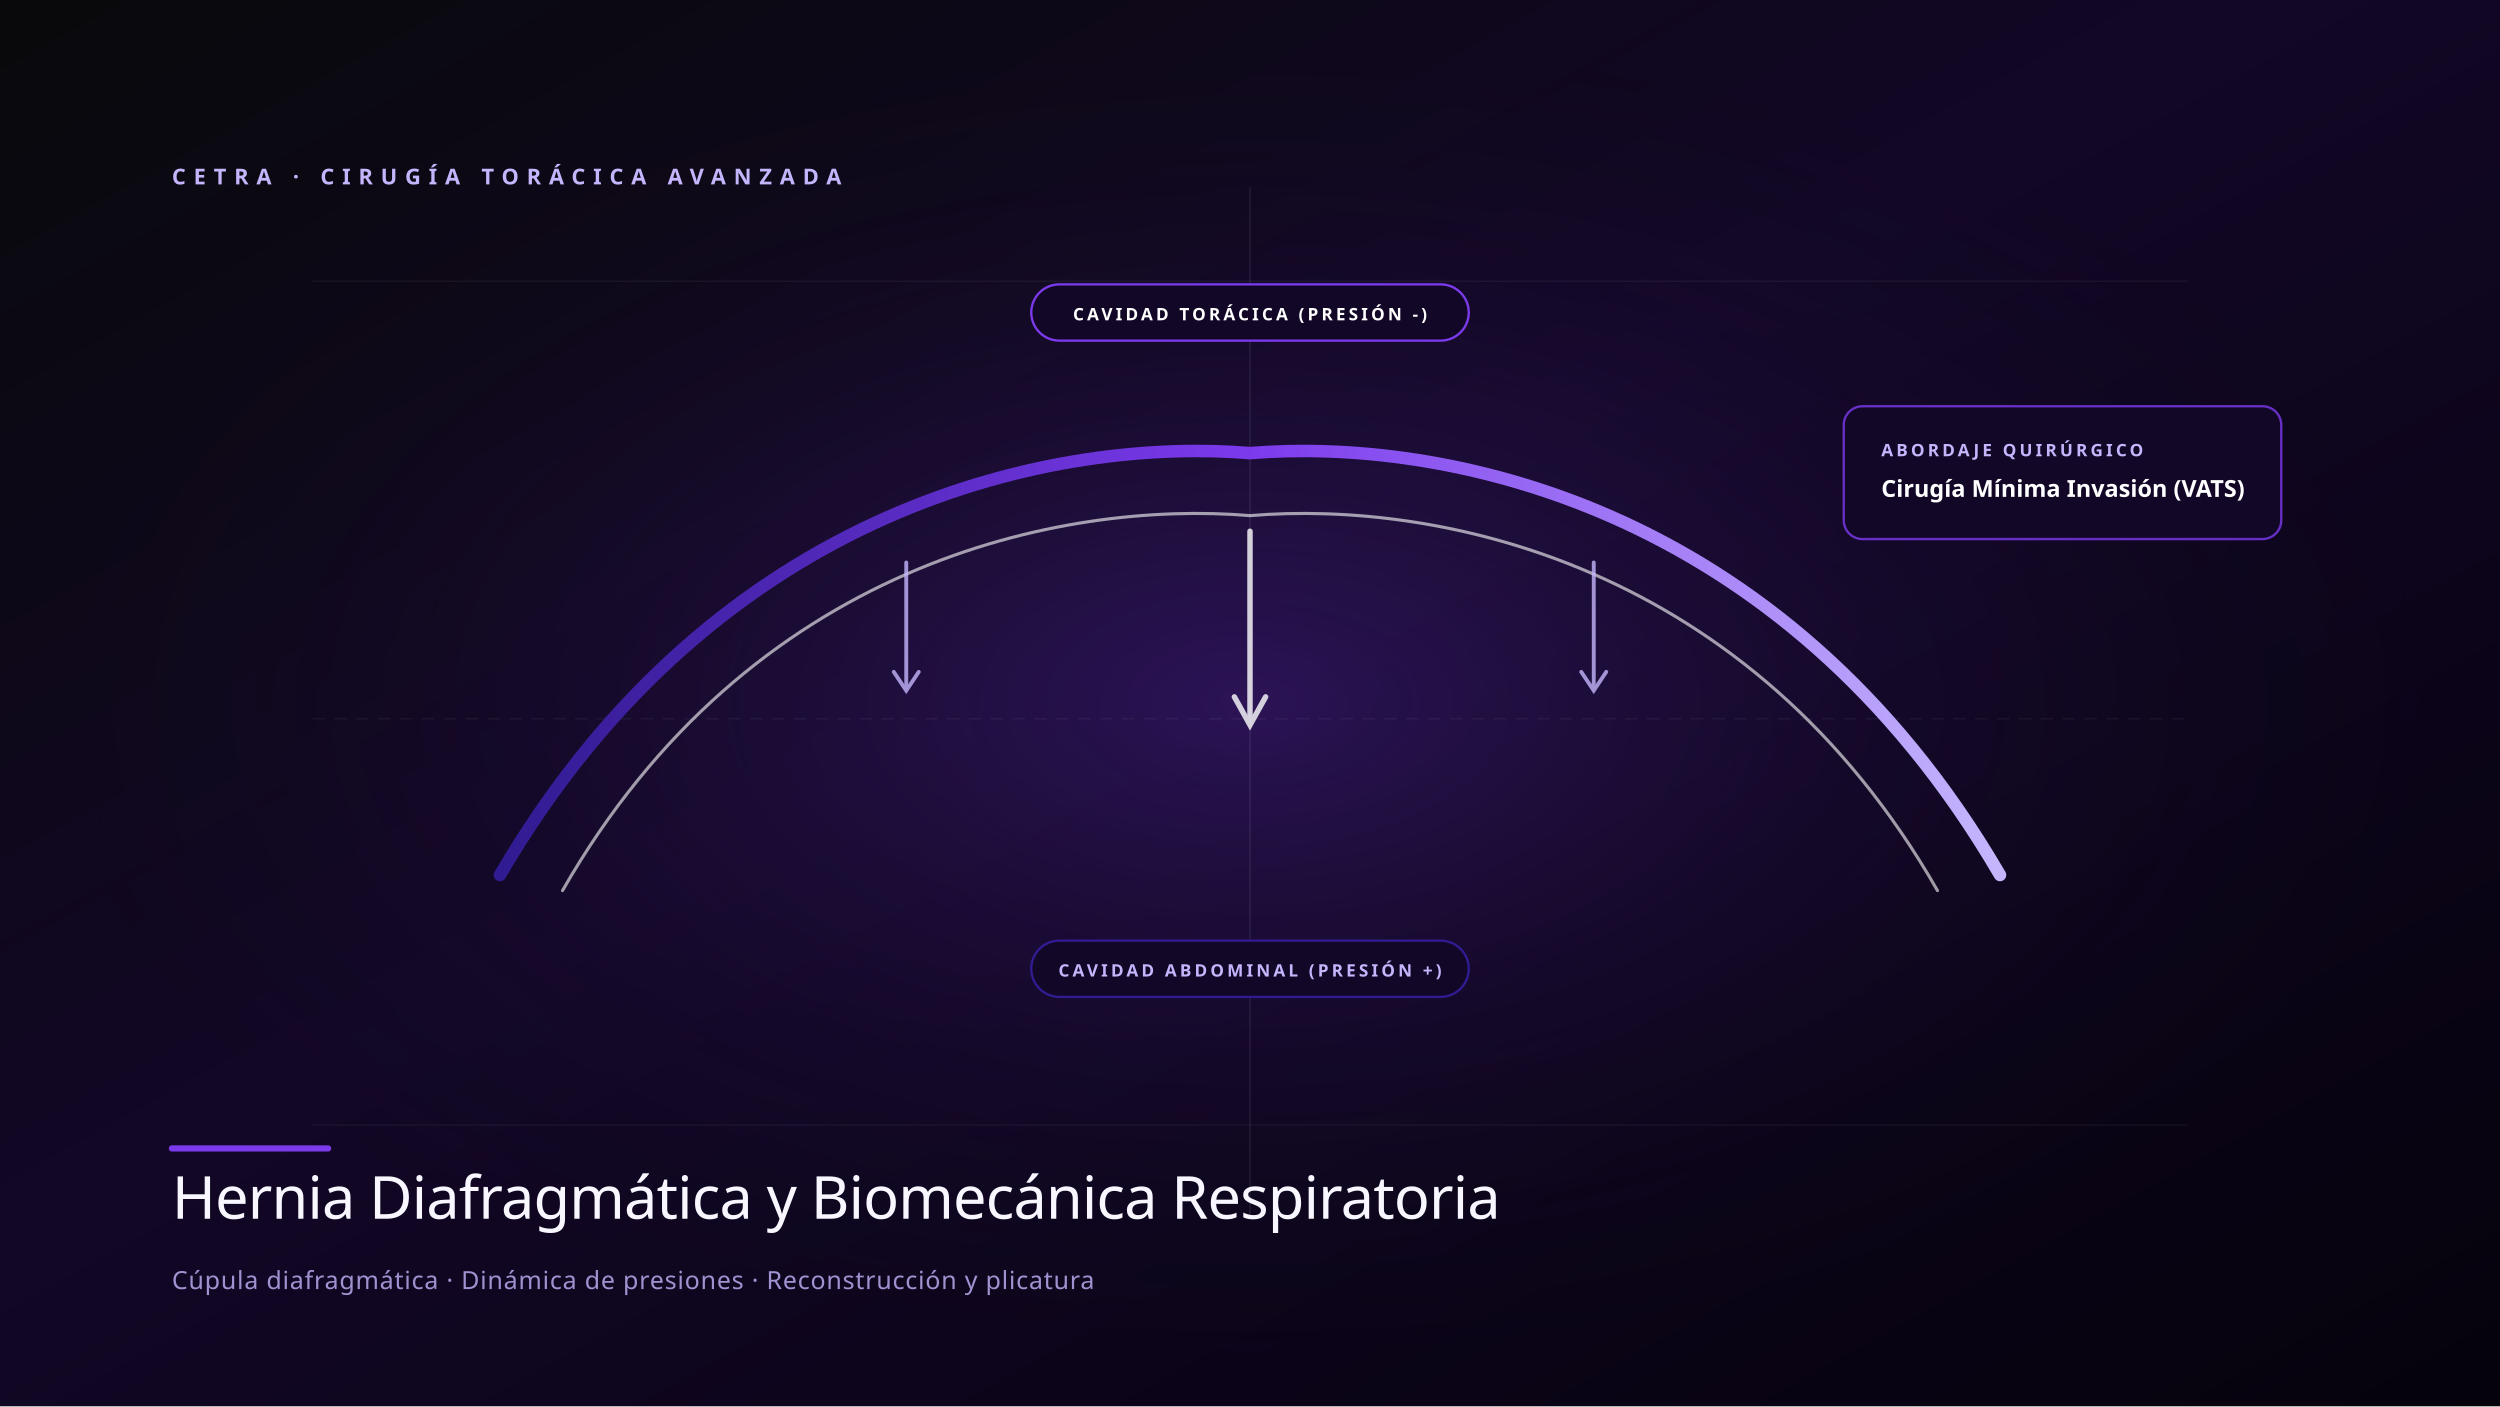
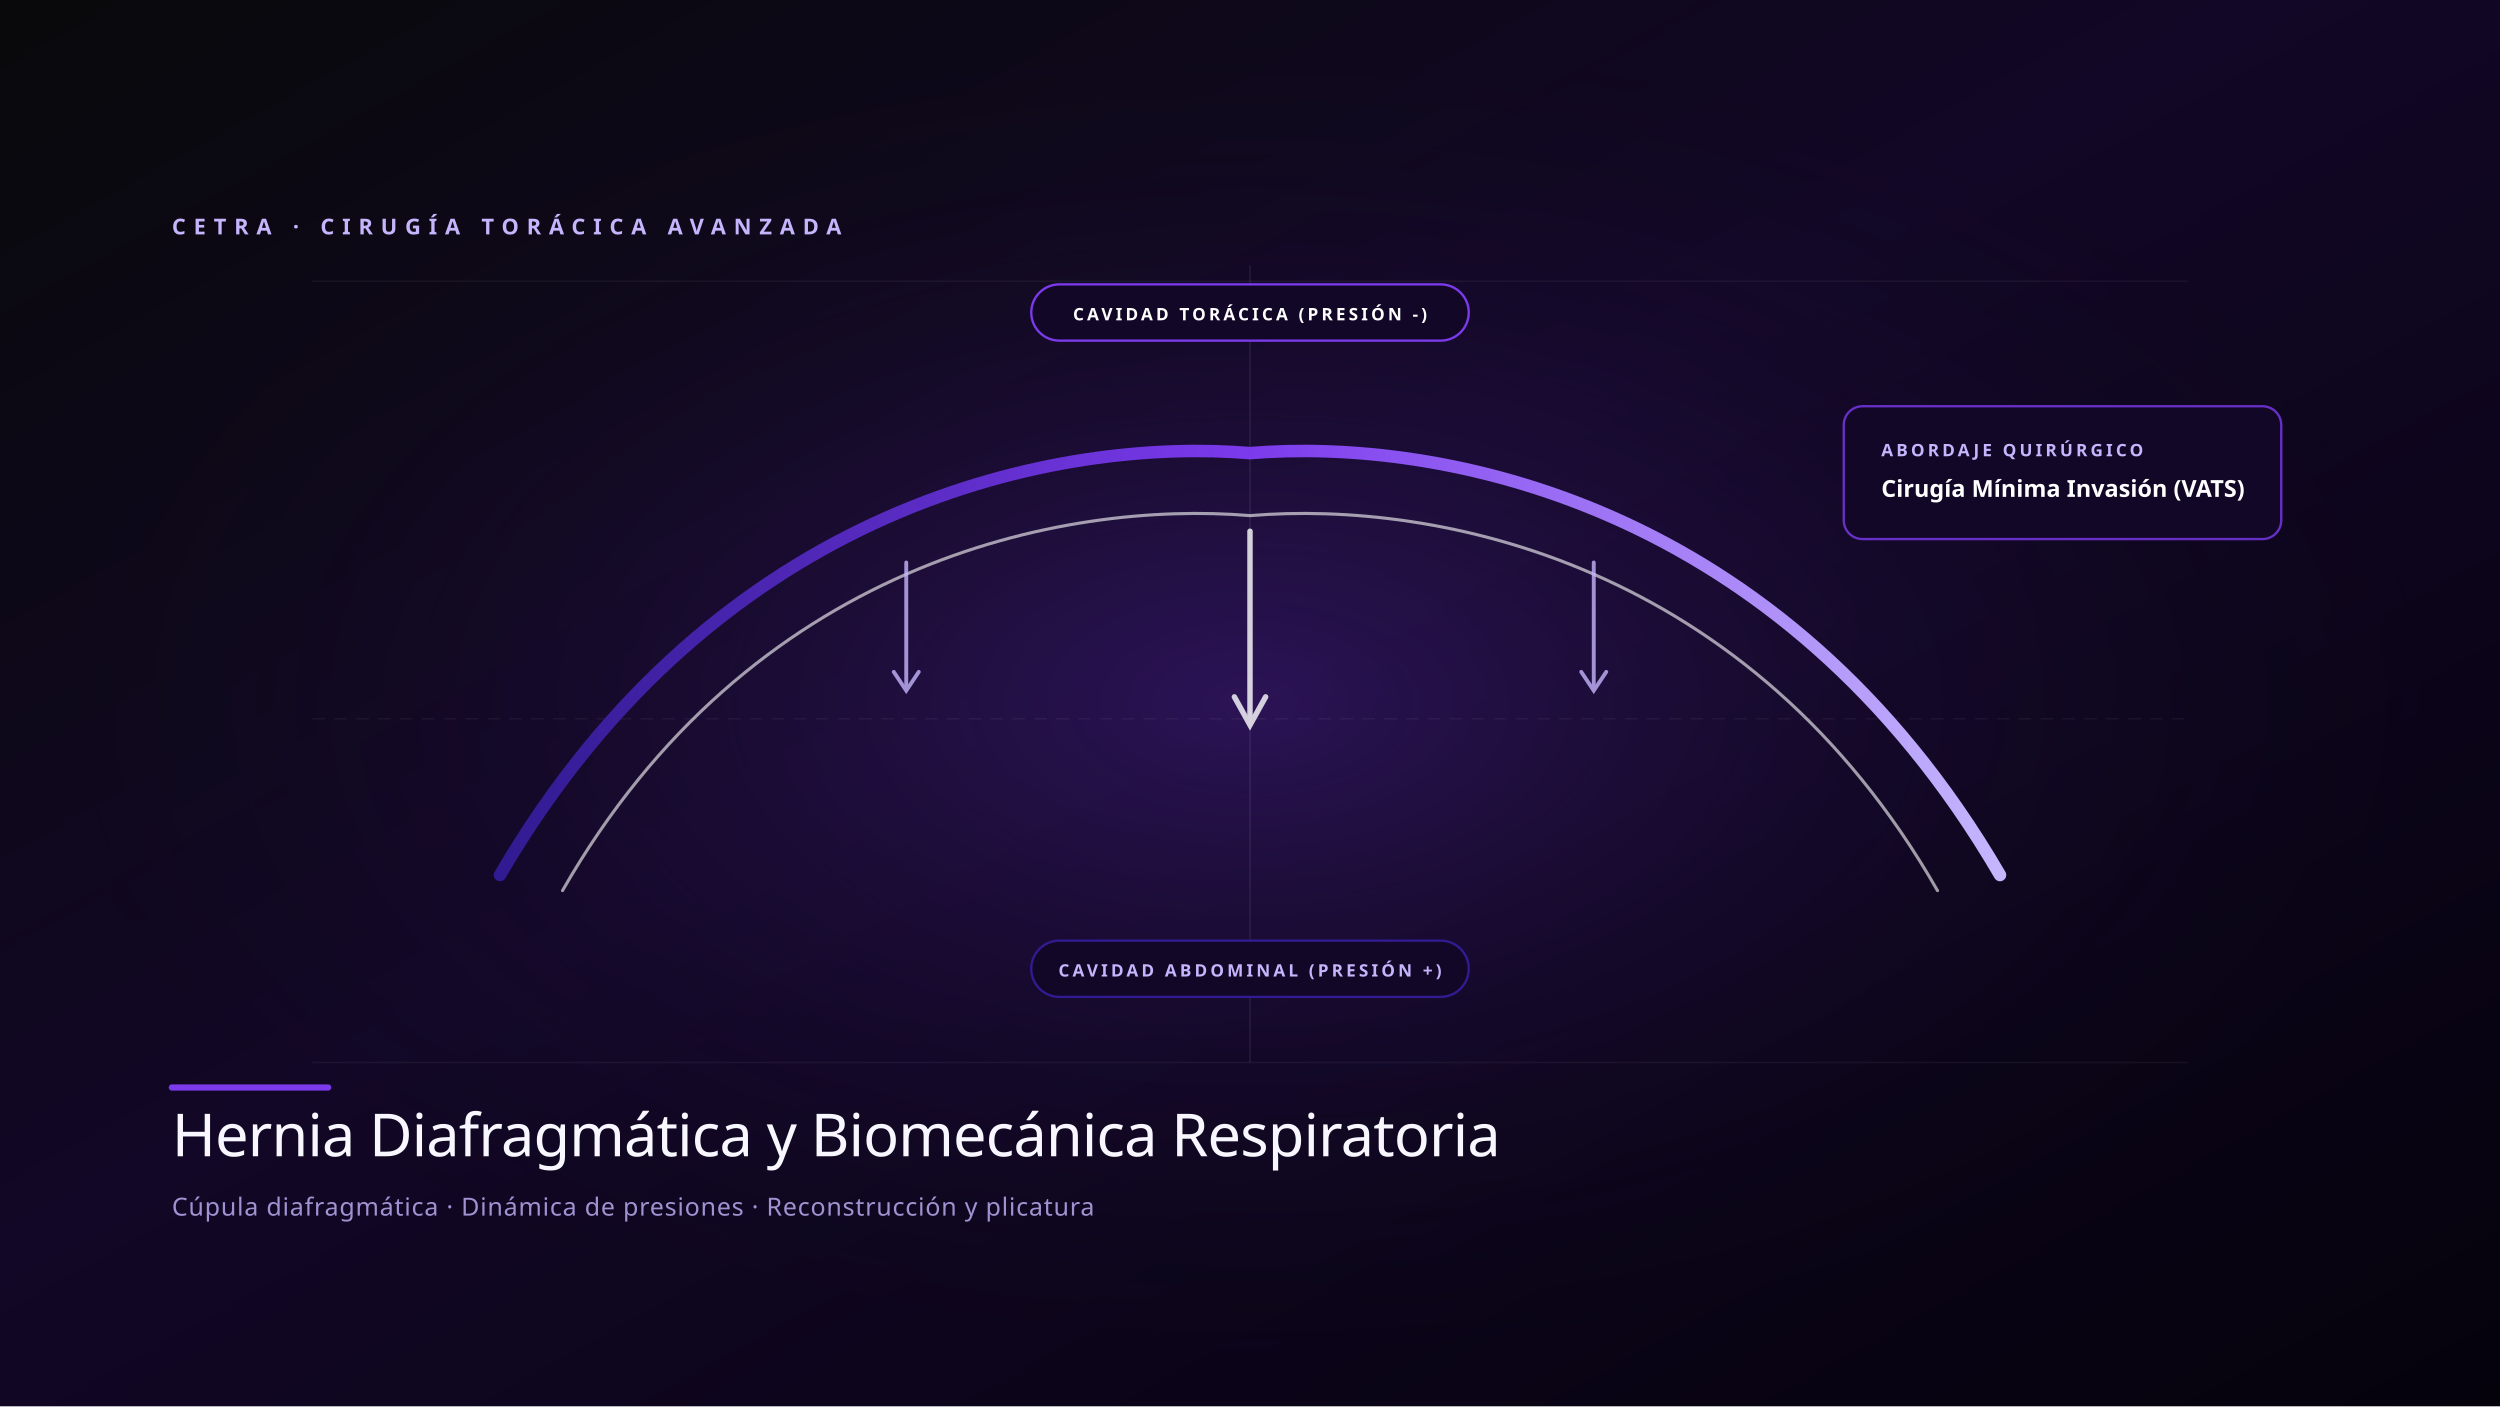
<svg xmlns="http://www.w3.org/2000/svg" viewBox="0 0 1600 900" role="img" aria-labelledby="title desc">
  <defs>
    <linearGradient id="diaBg" x1="0" y1="0" x2="1" y2="1">
      <stop offset="0%" stop-color="#09090B" />
      <stop offset="45%" stop-color="#120726" />
      <stop offset="100%" stop-color="#05020c" />
    </linearGradient>
    <radialGradient id="diaGlow" cx="50%" cy="50%" r="50%">
      <stop offset="0%" stop-color="#7C3AED" stop-opacity="0.25" />
      <stop offset="100%" stop-color="#09090B" stop-opacity="0" />
    </radialGradient>
    <linearGradient id="domeGrad" x1="0" y1="0" x2="1" y2="0">
      <stop offset="0%" stop-color="#311B92" />
      <stop offset="50%" stop-color="#7C3AED" />
      <stop offset="100%" stop-color="#c4b5fd" />
    </linearGradient>
  </defs>
  <rect width="1600" height="900" fill="url(#diaBg)" />
  <rect width="1600" height="900" fill="url(#diaGlow)" />
  <g stroke="#f8f7ff" stroke-opacity="0.05" stroke-width="1">
    <line x1="200" y1="180" x2="1400" y2="180" />
    <line x1="200" y1="460" x2="1400" y2="460" stroke-dasharray="8 6" />
-     <line x1="200" y1="720" x2="1400" y2="720" />
-     <line x1="800" y1="120" x2="800" y2="780" stroke-opacity="0.08" />
+     <line x1="200" y1="680" x2="1400" y2="680" />
+     <line x1="800" y1="170" x2="800" y2="680" stroke-opacity="0.08" />
  </g>
  <g fill="none">
    <path d="M 320,560 C 460,320 680,280 800,290 C 920,280 1140,320 1280,560" stroke="url(#domeGrad)" stroke-width="8" stroke-linecap="round" />
    <path d="M 360,570 C 480,360 680,320 800,330 C 920,320 1120,360 1240,570" stroke="#FFFFFF" stroke-width="2" stroke-opacity="0.6" stroke-linecap="round" />
    <g stroke="#c4b5fd" stroke-width="2.5" stroke-linecap="round" opacity="0.8">
      <line x1="580" y1="360" x2="580" y2="440" />
      <polyline points="572,430 580,442 588,430" />
      <line x1="800" y1="340" x2="800" y2="460" stroke="#FFFFFF" stroke-width="3.5" />
      <polyline points="790,446 800,464 810,446" stroke="#FFFFFF" stroke-width="3.5" />
      <line x1="1020" y1="360" x2="1020" y2="440" />
      <polyline points="1012,430 1020,442 1028,430" />
    </g>
  </g>
  <g transform="translate(800, 200)">
    <rect x="-140" y="-18" width="280" height="36" rx="18" fill="#120726" stroke="#7C3AED" stroke-width="1.5" />
    <text x="0" y="5" text-anchor="middle" fill="#FFFFFF" font-family="'DM Sans', system-ui, sans-serif" font-size="11" font-weight="700" letter-spacing="2">CAVIDAD TORÁCICA (PRESIÓN -)</text>
  </g>
  <g transform="translate(800, 620)">
    <rect x="-140" y="-18" width="280" height="36" rx="18" fill="#120726" stroke="#311B92" stroke-width="1.5" />
    <text x="0" y="5" text-anchor="middle" fill="#c4b5fd" font-family="'DM Sans', system-ui, sans-serif" font-size="11" font-weight="700" letter-spacing="2">CAVIDAD ABDOMINAL (PRESIÓN +)</text>
  </g>
  <g transform="translate(1180, 260)">
    <rect width="280" height="85" rx="12" fill="#120726" stroke="#7C3AED" stroke-width="1.5" stroke-opacity="0.8" />
    <text x="24" y="32" fill="#c4b5fd" font-family="'DM Sans', system-ui, sans-serif" font-size="11" font-weight="700" letter-spacing="2">ABORDAJE QUIRÚRGICO</text>
    <text x="24" y="58" fill="#FFFFFF" font-family="'DM Sans', system-ui, sans-serif" font-size="15" font-weight="600">Cirugía Mínima Invasión (VATS)</text>
  </g>
  <g fill="#f8f7ff" font-family="'DM Sans', system-ui, sans-serif">
-     <text x="110" y="118" font-size="14" font-weight="700" letter-spacing="5" fill="#c4b5fd">
+     <text x="110" y="150" font-size="14" font-weight="700" letter-spacing="5" fill="#c4b5fd">
      CETRA · CIRUGÍA TORÁCICA AVANZADA
    </text>
-     <text x="110" y="780" font-size="38" font-weight="300" letter-spacing="-0.5">
+     <text x="110" y="740" font-size="38" font-weight="300" letter-spacing="-0.5">
      Hernia Diafragmática y Biomecánica Respiratoria
    </text>
-     <text x="110" y="825" font-size="16" font-weight="400" fill="#c4b5fd" opacity="0.8" letter-spacing="0.5">
+     <text x="110" y="778" font-size="16" font-weight="400" fill="#c4b5fd" opacity="0.8" letter-spacing="0.5">
      Cúpula diafragmática · Dinámica de presiones · Reconstrucción y plicatura
    </text>
  </g>
-   <line x1="110" y1="735" x2="210" y2="735" stroke="#7C3AED" stroke-width="4" stroke-linecap="round" />
+   <line x1="110" y1="696" x2="210" y2="696" stroke="#7C3AED" stroke-width="4" stroke-linecap="round" />
</svg>
